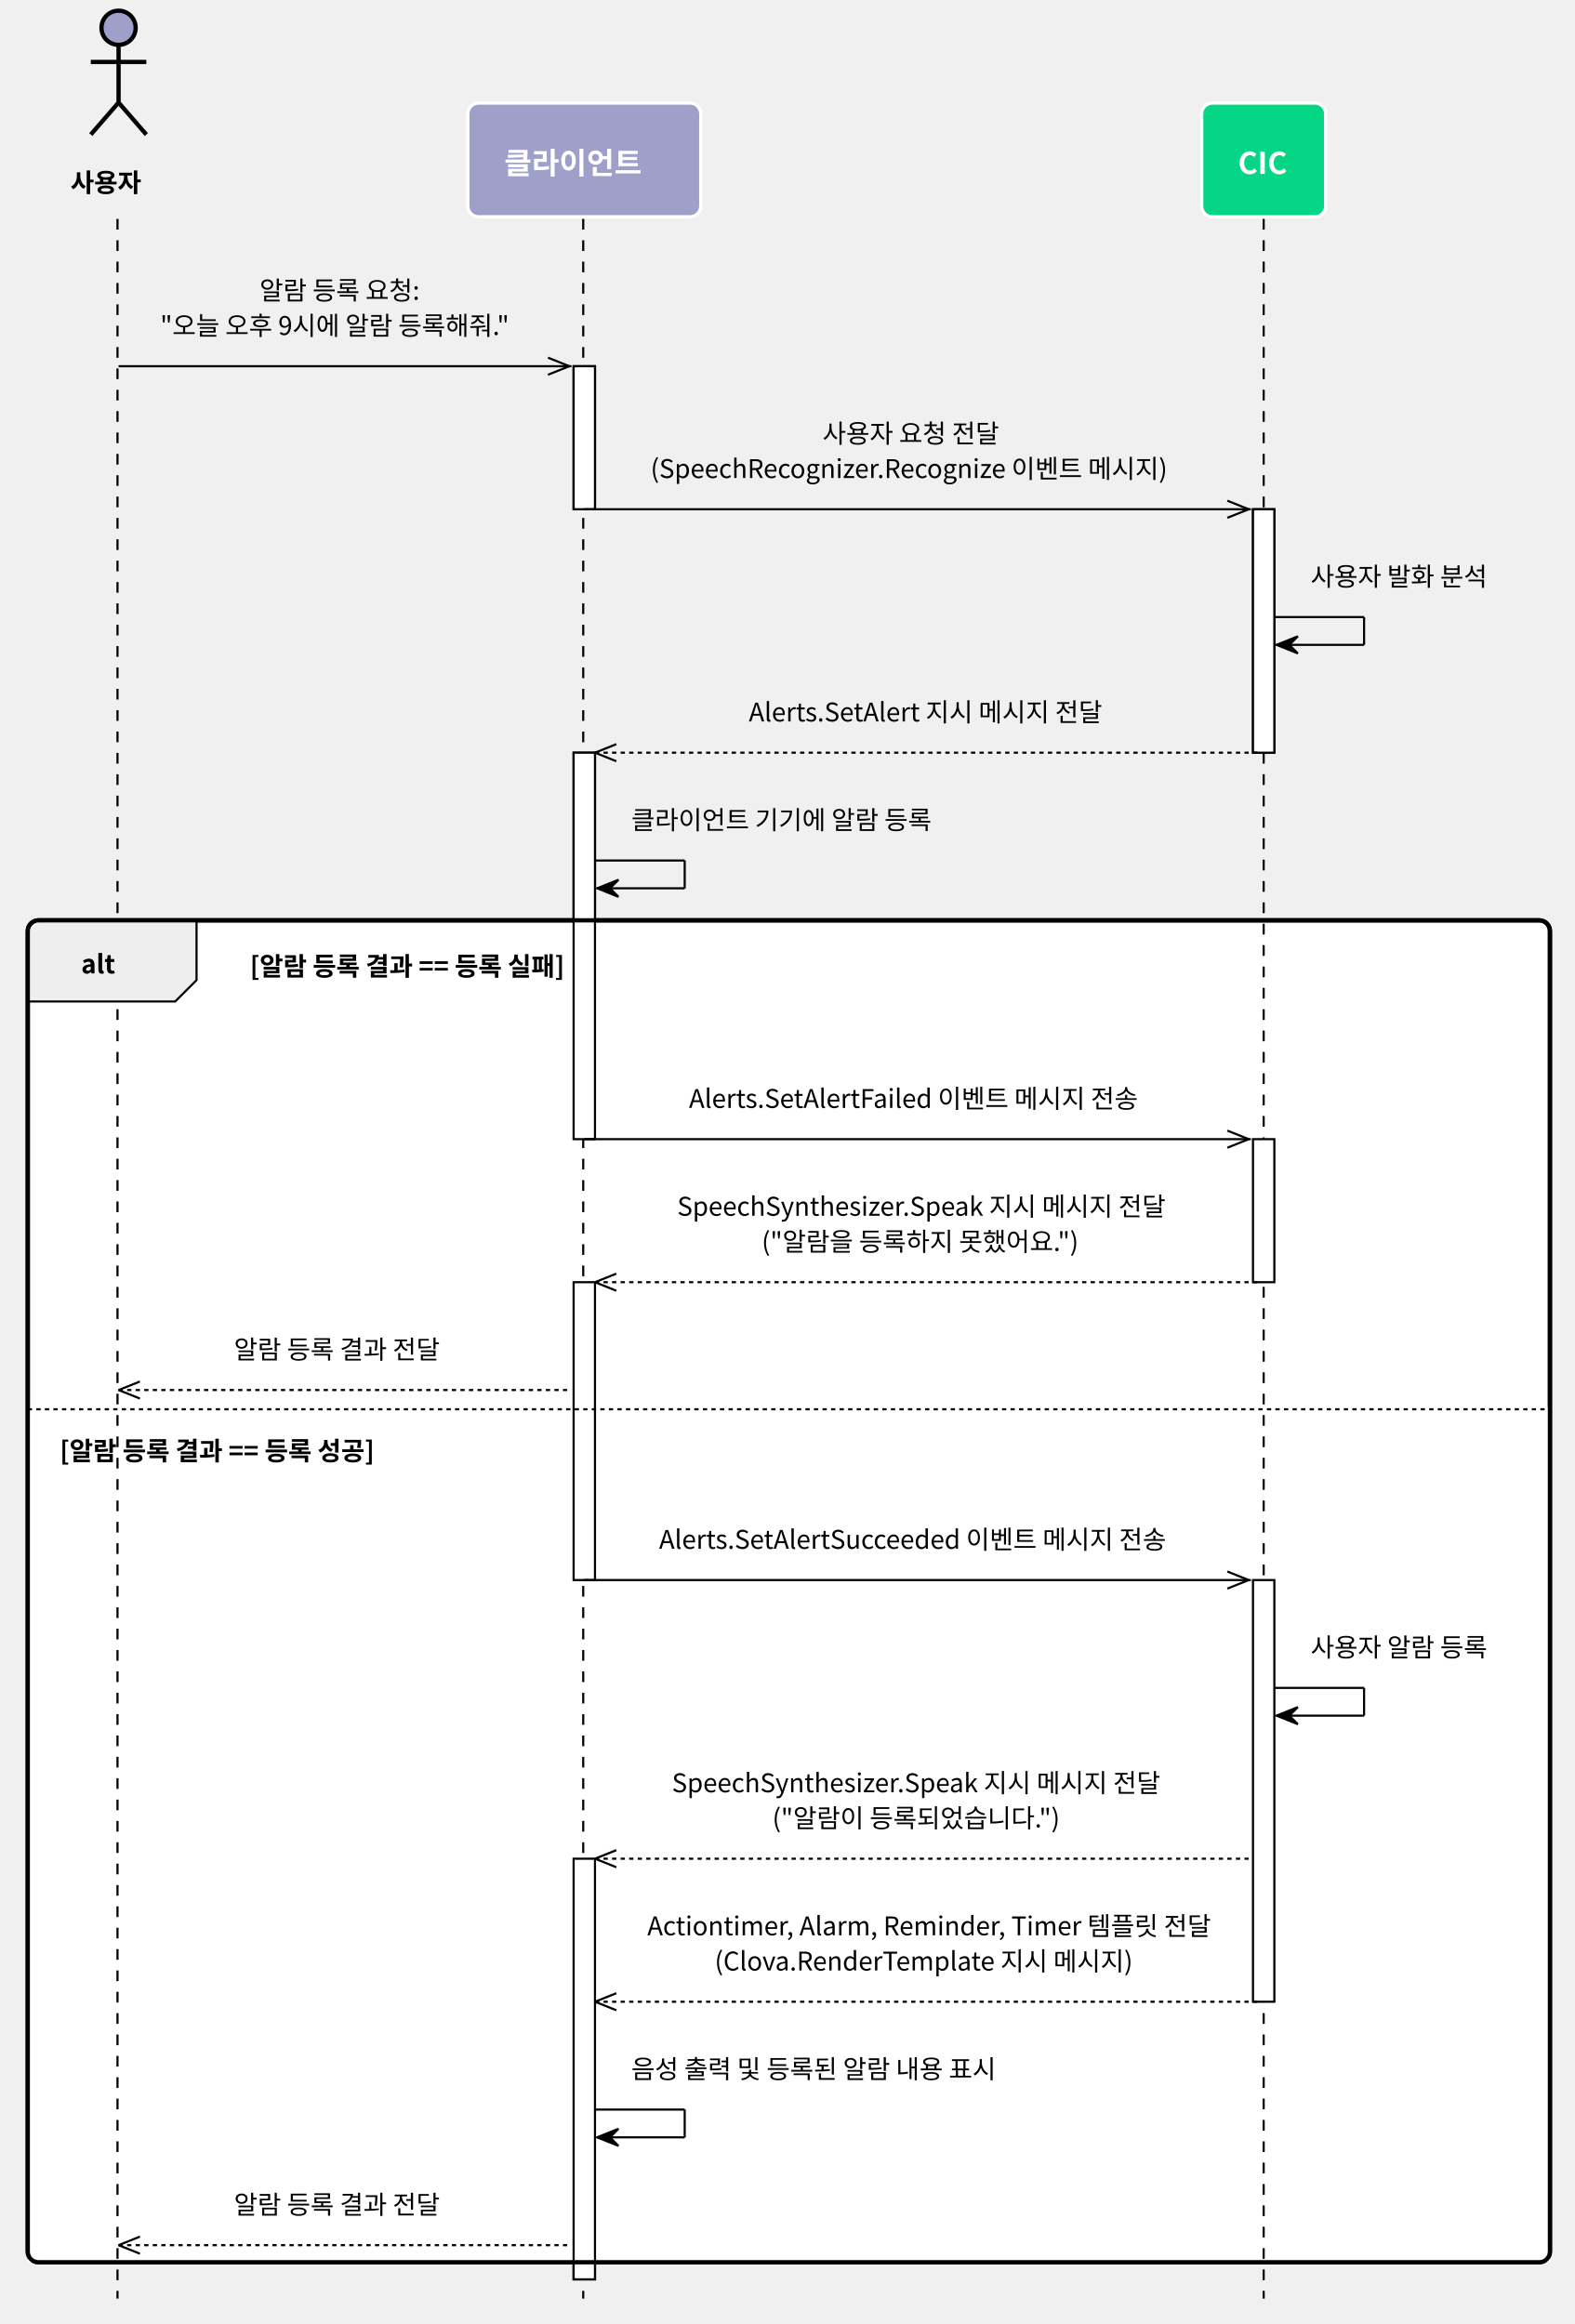
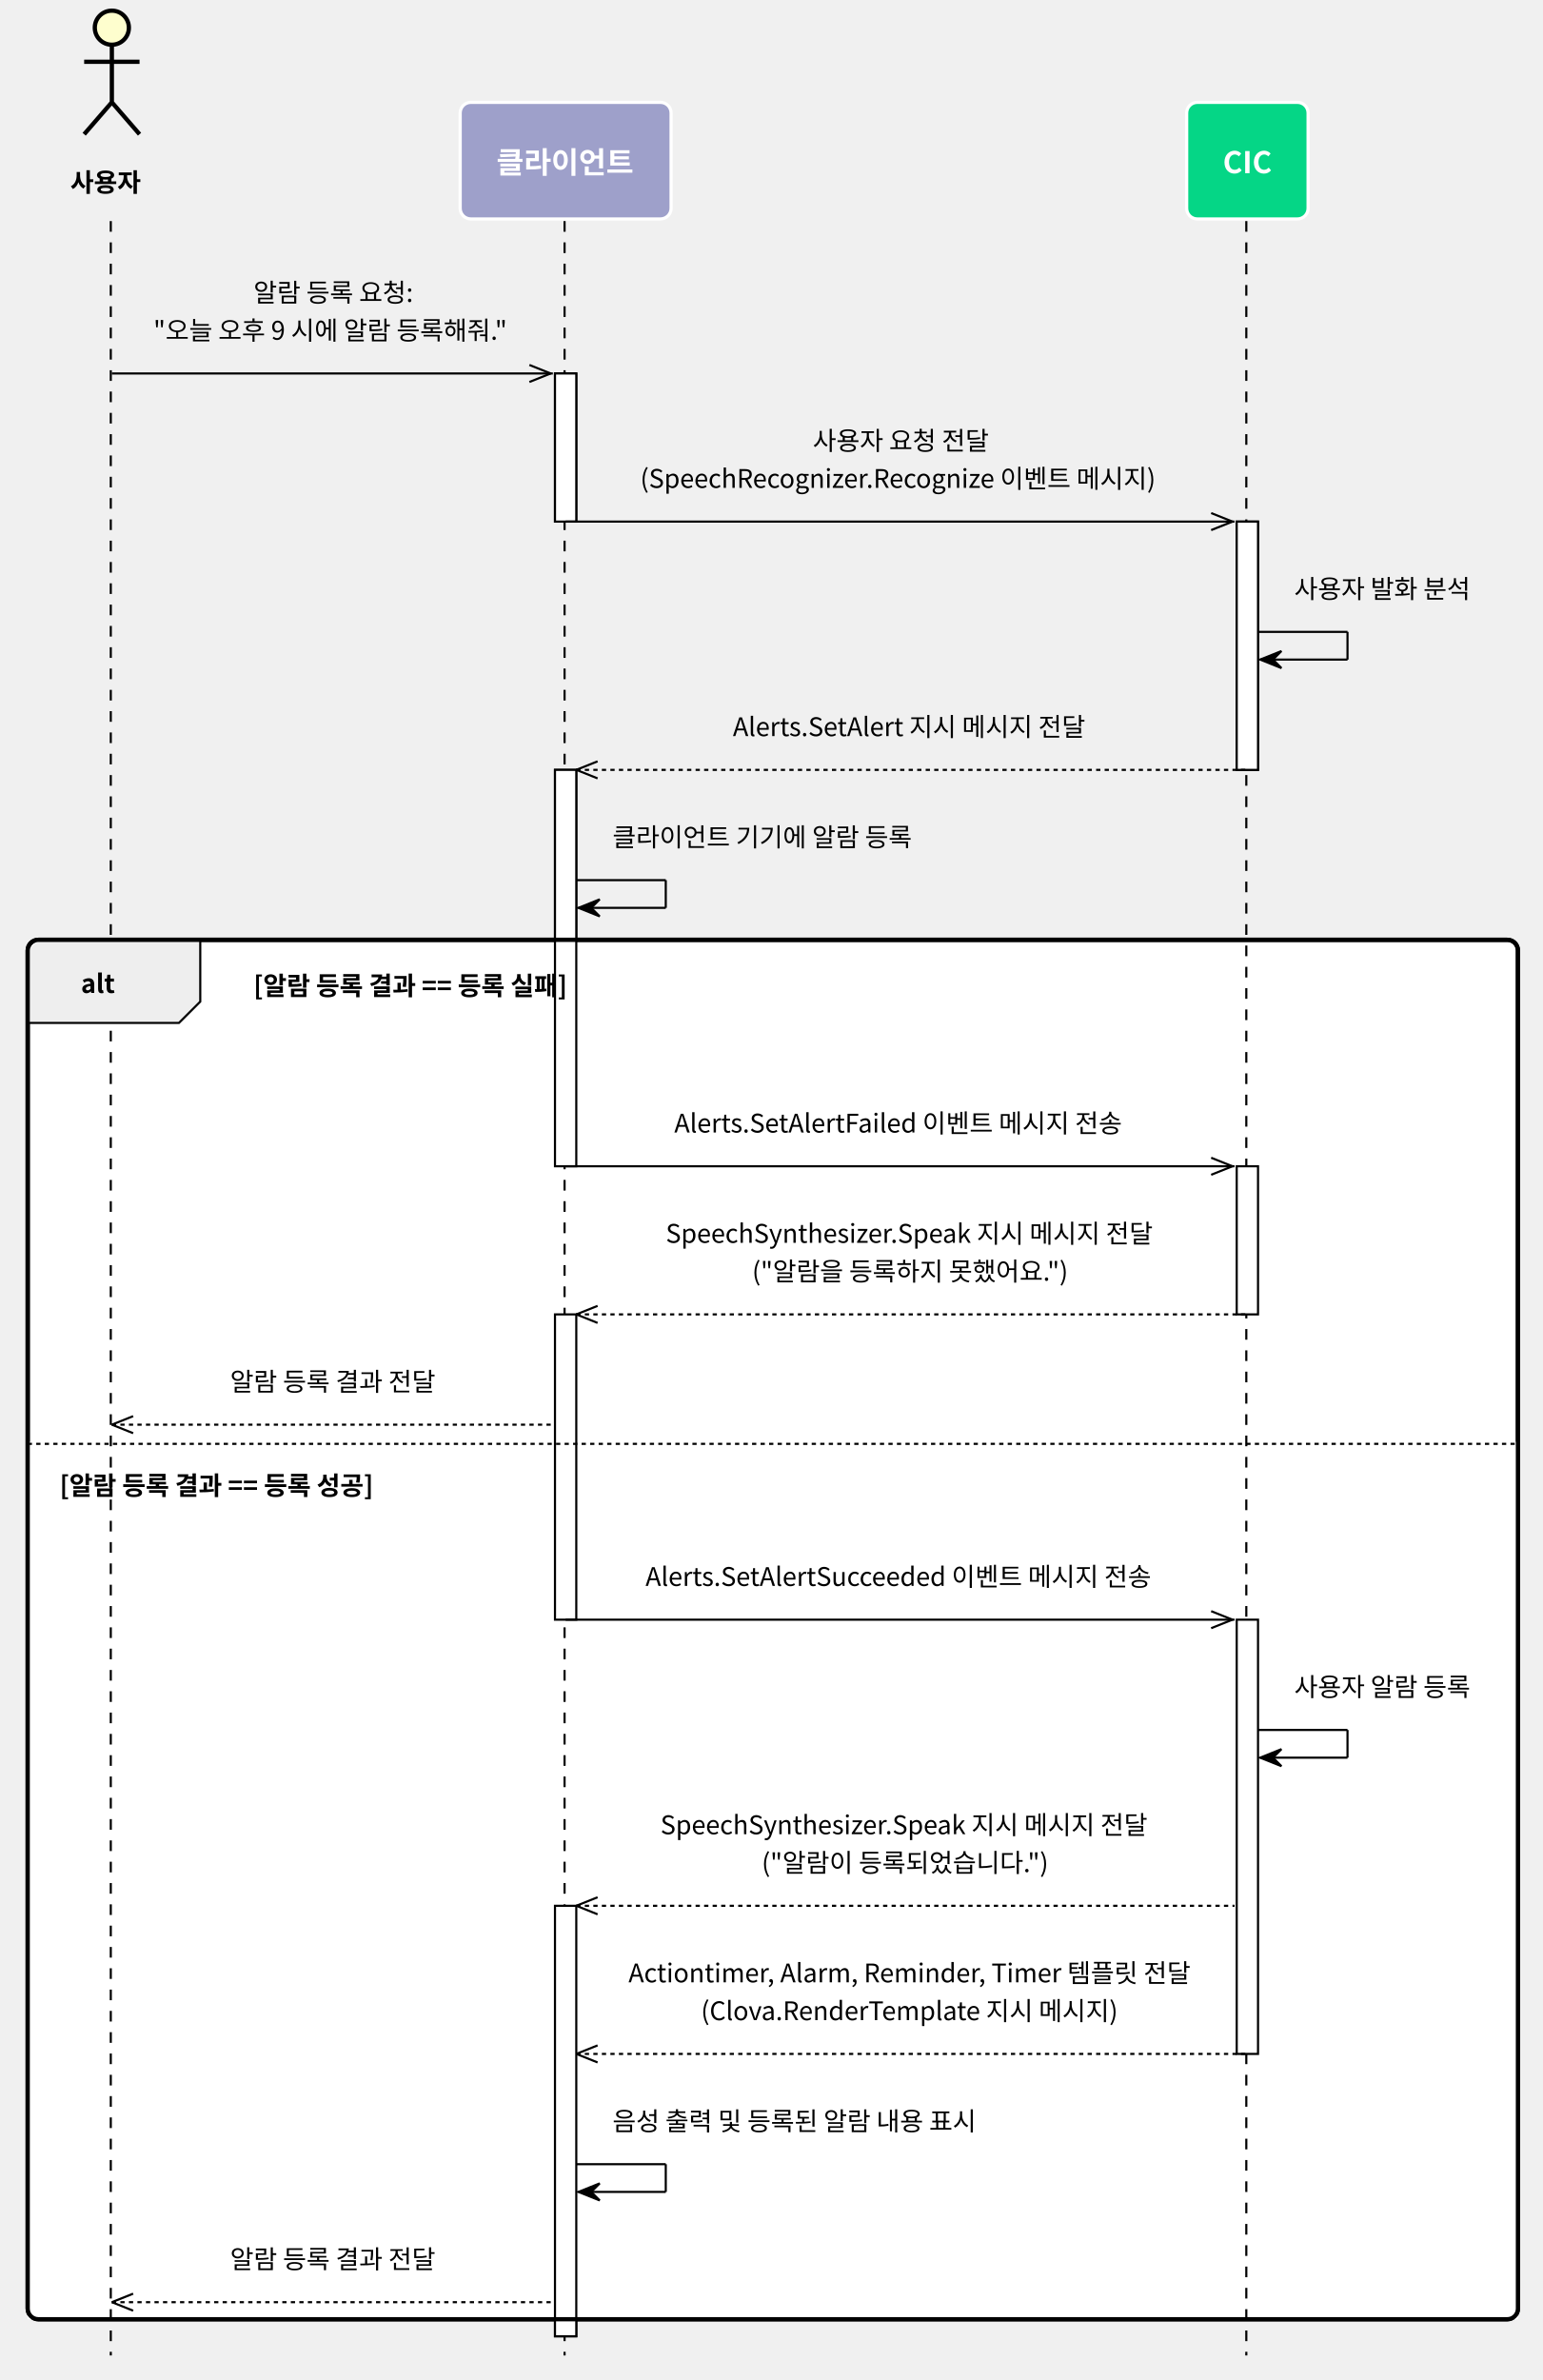
- <svg xmlns="http://www.w3.org/2000/svg" contentScriptType="application/ecmascript" contentStyleType="text/css" height="1088px" preserveAspectRatio="none" style="width:737px;height:1088px;" version="1.1" viewBox="0 0 737 1088" width="737px" zoomAndPan="magnify">
+ <svg xmlns="http://www.w3.org/2000/svg" contentScriptType="application/ecmascript" contentStyleType="text/css" height="1117px" preserveAspectRatio="none" style="width:724px;height:1117px;" version="1.1" viewBox="0 0 724 1117" width="724px" zoomAndPan="magnify">
  <defs />
  <g>
-     <rect fill="#FFFFFF" height="66.965" style="stroke: #000000; stroke-width: 1.0;" width="10" x="268.5" y="171.447" />
-     <rect fill="#FFFFFF" height="180.93" style="stroke: #000000; stroke-width: 1.0;" width="10" x="268.5" y="352.377" />
-     <rect fill="#FFFFFF" height="139.447" style="stroke: #000000; stroke-width: 1.0;" width="10" x="268.5" y="600.271" />
-     <rect fill="#FFFFFF" height="196.93" style="stroke: #000000; stroke-width: 1.0;" width="10" x="268.5" y="870.166" />
-     <rect fill="#FFFFFF" height="113.965" style="stroke: #000000; stroke-width: 1.0;" width="10" x="586.5" y="238.412" />
-     <rect fill="#FFFFFF" height="66.965" style="stroke: #000000; stroke-width: 1.0;" width="10" x="586.5" y="533.307" />
-     <rect fill="#FFFFFF" height="197.412" style="stroke: #000000; stroke-width: 1.0;" width="10" x="586.5" y="739.719" />
-     <rect fill="#FFFFFF" height="628.236" rx="5" ry="5" style="stroke: #000000; stroke-width: 2.0;" width="712.5" x="13" y="430.859" />
-     <rect fill="#FFFFFF" height="400.342" style="stroke: none; stroke-width: 1.0;" width="712.5" x="13" y="658.754" />
-     <line style="stroke: #000000; stroke-width: 1.0; stroke-dasharray: 5.0,5.0;" x1="55" x2="55" y1="102.482" y2="1076.096" />
-     <line style="stroke: #000000; stroke-width: 1.0; stroke-dasharray: 5.0,5.0;" x1="273" x2="273" y1="102.482" y2="1076.096" />
-     <line style="stroke: #000000; stroke-width: 1.0; stroke-dasharray: 5.0,5.0;" x1="591.5" x2="591.5" y1="102.482" y2="1076.096" />
-     <text fill="#000000" font-family="&quot;Noto Sans CJK KR&quot;, sans-serif" font-size="12" font-weight="bold" lengthAdjust="spacingAndGlyphs" textLength="39" x="33" y="89.846">사용자</text>
-     <ellipse cx="55.5" cy="13" fill="#9EA0CA" rx="8" ry="8" style="stroke: #000000; stroke-width: 2.0;" />
-     <path d="M55.5,21 L55.5,48 M42.5,29 L68.5,29 M55.5,48 L42.5,63 M55.5,48 L68.5,63 " fill="none" style="stroke: #000000; stroke-width: 2.0;" />
-     <rect fill="#9EA0CA" height="53.23" rx="5" ry="5" style="stroke: #FFFFFF; stroke-width: 1.5;" width="109" x="219" y="48.253" />
-     <text fill="#FFFFFF" font-family="&quot;Noto Sans CJK KR&quot;, sans-serif" font-size="14" font-weight="bold" lengthAdjust="spacingAndGlyphs" textLength="75" x="236" y="81.406">클라이언트</text>
-     <rect fill="#05D686" height="53.23" rx="5" ry="5" style="stroke: #FFFFFF; stroke-width: 1.5;" width="58" x="562.5" y="48.253" />
-     <text fill="#FFFFFF" font-family="&quot;Noto Sans CJK KR&quot;, sans-serif" font-size="14" font-weight="bold" lengthAdjust="spacingAndGlyphs" textLength="24" x="579.5" y="81.406">CIC</text>
-     <rect fill="#FFFFFF" height="66.965" style="stroke: #000000; stroke-width: 1.0;" width="10" x="268.5" y="171.447" />
-     <rect fill="#FFFFFF" height="180.93" style="stroke: #000000; stroke-width: 1.0;" width="10" x="268.5" y="352.377" />
-     <rect fill="#FFFFFF" height="139.447" style="stroke: #000000; stroke-width: 1.0;" width="10" x="268.5" y="600.271" />
-     <rect fill="#FFFFFF" height="196.93" style="stroke: #000000; stroke-width: 1.0;" width="10" x="268.5" y="870.166" />
-     <rect fill="#FFFFFF" height="113.965" style="stroke: #000000; stroke-width: 1.0;" width="10" x="586.5" y="238.412" />
-     <rect fill="#FFFFFF" height="66.965" style="stroke: #000000; stroke-width: 1.0;" width="10" x="586.5" y="533.307" />
-     <rect fill="#FFFFFF" height="197.412" style="stroke: #000000; stroke-width: 1.0;" width="10" x="586.5" y="739.719" />
-     <line style="stroke: #000000; stroke-width: 1.0;" x1="266.5" x2="256.5" y1="171.447" y2="167.447" />
-     <line style="stroke: #000000; stroke-width: 1.0;" x1="266.5" x2="256.5" y1="171.447" y2="175.447" />
-     <line style="stroke: #000000; stroke-width: 1.0;" x1="55.5" x2="267.5" y1="171.447" y2="171.447" />
-     <text fill="#000000" font-family="&quot;Noto Sans CJK KR&quot;, sans-serif" font-size="12" lengthAdjust="spacingAndGlyphs" textLength="81" x="121.5" y="140.328">알람 등록 요청:</text>
-     <text fill="#000000" font-family="&quot;Noto Sans CJK KR&quot;, sans-serif" font-size="12" lengthAdjust="spacingAndGlyphs" textLength="174" x="75" y="156.81">"오늘 오후 9시에 알람 등록해줘."</text>
-     <line style="stroke: #000000; stroke-width: 1.0;" x1="584.5" x2="574.5" y1="238.412" y2="234.412" />
-     <line style="stroke: #000000; stroke-width: 1.0;" x1="584.5" x2="574.5" y1="238.412" y2="242.412" />
-     <line style="stroke: #000000; stroke-width: 1.0;" x1="273.5" x2="585.5" y1="238.412" y2="238.412" />
-     <text fill="#000000" font-family="&quot;Noto Sans CJK KR&quot;, sans-serif" font-size="12" lengthAdjust="spacingAndGlyphs" textLength="90" x="385" y="207.293">사용자 요청 전달</text>
-     <text fill="#000000" font-family="&quot;Noto Sans CJK KR&quot;, sans-serif" font-size="12" lengthAdjust="spacingAndGlyphs" textLength="251" x="304.5" y="223.775">(SpeechRecognizer.Recognize 이벤트 메시지)</text>
-     <line style="stroke: #000000; stroke-width: 1.0;" x1="596.5" x2="638.5" y1="288.894" y2="288.894" />
-     <line style="stroke: #000000; stroke-width: 1.0;" x1="638.5" x2="638.5" y1="288.894" y2="301.894" />
-     <line style="stroke: #000000; stroke-width: 1.0;" x1="597.5" x2="638.5" y1="301.894" y2="301.894" />
-     <polygon fill="#000000" points="607.5,297.894,597.5,301.894,607.5,305.894,603.5,301.894" style="stroke: #000000; stroke-width: 1.0;" />
-     <text fill="#000000" font-family="&quot;Noto Sans CJK KR&quot;, sans-serif" font-size="12" lengthAdjust="spacingAndGlyphs" textLength="90" x="613.5" y="274.258">사용자 발화 분석</text>
-     <line style="stroke: #000000; stroke-width: 1.0;" x1="278.5" x2="288.5" y1="352.377" y2="348.377" />
-     <line style="stroke: #000000; stroke-width: 1.0;" x1="278.5" x2="288.5" y1="352.377" y2="356.377" />
-     <line style="stroke: #000000; stroke-width: 1.0; stroke-dasharray: 2.0,2.0;" x1="278.5" x2="590.5" y1="352.377" y2="352.377" />
-     <text fill="#000000" font-family="&quot;Noto Sans CJK KR&quot;, sans-serif" font-size="12" lengthAdjust="spacingAndGlyphs" textLength="169" x="350.5" y="337.74">Alerts.SetAlert 지시 메시지 전달</text>
-     <line style="stroke: #000000; stroke-width: 1.0;" x1="278.5" x2="320.5" y1="402.859" y2="402.859" />
-     <line style="stroke: #000000; stroke-width: 1.0;" x1="320.5" x2="320.5" y1="402.859" y2="415.859" />
-     <line style="stroke: #000000; stroke-width: 1.0;" x1="279.5" x2="320.5" y1="415.859" y2="415.859" />
-     <polygon fill="#000000" points="289.5,411.859,279.5,415.859,289.5,419.859,285.5,415.859" style="stroke: #000000; stroke-width: 1.0;" />
-     <text fill="#000000" font-family="&quot;Noto Sans CJK KR&quot;, sans-serif" font-size="12" lengthAdjust="spacingAndGlyphs" textLength="153" x="295.5" y="388.223">클라이언트 기기에 알람 등록</text>
-     <path d="M18,430.859 L92,430.859 L92,458.859 L82,468.859 L13,468.859 L13,435.859 " fill="#EEEEEE" style="stroke: #000000; stroke-width: 1.0;" />
-     <rect fill="none" height="628.236" rx="5" ry="5" style="stroke: #000000; stroke-width: 2.0;" width="712.5" x="13" y="430.859" />
-     <text fill="#000000" font-family="&quot;Noto Sans CJK KR&quot;, sans-serif" font-size="12" font-weight="bold" lengthAdjust="spacingAndGlyphs" textLength="14" x="38" y="455.705">alt</text>
-     <text fill="#000000" font-family="&quot;Noto Sans CJK KR&quot;, sans-serif" font-size="12" font-weight="bold" lengthAdjust="spacingAndGlyphs" textLength="167" x="117" y="456.705">[알람 등록 결과 == 등록 실패]</text>
-     <line style="stroke: #000000; stroke-width: 1.0;" x1="584.5" x2="574.5" y1="533.307" y2="529.307" />
-     <line style="stroke: #000000; stroke-width: 1.0;" x1="584.5" x2="574.5" y1="533.307" y2="537.307" />
-     <line style="stroke: #000000; stroke-width: 1.0;" x1="273.5" x2="585.5" y1="533.307" y2="533.307" />
-     <text fill="#000000" font-family="&quot;Noto Sans CJK KR&quot;, sans-serif" font-size="12" lengthAdjust="spacingAndGlyphs" textLength="215" x="322.5" y="518.67">Alerts.SetAlertFailed 이벤트 메시지 전송</text>
-     <line style="stroke: #000000; stroke-width: 1.0;" x1="278.5" x2="288.5" y1="600.271" y2="596.271" />
-     <line style="stroke: #000000; stroke-width: 1.0;" x1="278.5" x2="288.5" y1="600.271" y2="604.271" />
-     <line style="stroke: #000000; stroke-width: 1.0; stroke-dasharray: 2.0,2.0;" x1="278.5" x2="590.5" y1="600.271" y2="600.271" />
-     <text fill="#000000" font-family="&quot;Noto Sans CJK KR&quot;, sans-serif" font-size="12" lengthAdjust="spacingAndGlyphs" textLength="236" x="317" y="569.152">SpeechSynthesizer.Speak 지시 메시지 전달</text>
-     <text fill="#000000" font-family="&quot;Noto Sans CJK KR&quot;, sans-serif" font-size="12" lengthAdjust="spacingAndGlyphs" textLength="157" x="356.5" y="585.635">("알람을 등록하지 못했어요.")</text>
-     <line style="stroke: #000000; stroke-width: 1.0;" x1="55.5" x2="65.5" y1="650.754" y2="646.754" />
-     <line style="stroke: #000000; stroke-width: 1.0;" x1="55.5" x2="65.5" y1="650.754" y2="654.754" />
-     <line style="stroke: #000000; stroke-width: 1.0; stroke-dasharray: 2.0,2.0;" x1="55.5" x2="267.5" y1="650.754" y2="650.754" />
-     <text fill="#000000" font-family="&quot;Noto Sans CJK KR&quot;, sans-serif" font-size="12" lengthAdjust="spacingAndGlyphs" textLength="105" x="109.5" y="636.117">알람 등록 결과 전달</text>
-     <line style="stroke: #000000; stroke-width: 1.0; stroke-dasharray: 2.0,2.0;" x1="13" x2="725.5" y1="659.754" y2="659.754" />
-     <text fill="#000000" font-family="&quot;Noto Sans CJK KR&quot;, sans-serif" font-size="12" font-weight="bold" lengthAdjust="spacingAndGlyphs" textLength="167" x="28" y="683.6">[알람 등록 결과 == 등록 성공]</text>
-     <line style="stroke: #000000; stroke-width: 1.0;" x1="584.5" x2="574.5" y1="739.719" y2="735.719" />
-     <line style="stroke: #000000; stroke-width: 1.0;" x1="584.5" x2="574.5" y1="739.719" y2="743.719" />
-     <line style="stroke: #000000; stroke-width: 1.0;" x1="273.5" x2="585.5" y1="739.719" y2="739.719" />
-     <text fill="#000000" font-family="&quot;Noto Sans CJK KR&quot;, sans-serif" font-size="12" lengthAdjust="spacingAndGlyphs" textLength="243" x="308.5" y="725.082">Alerts.SetAlertSucceeded 이벤트 메시지 전송</text>
-     <line style="stroke: #000000; stroke-width: 1.0;" x1="596.5" x2="638.5" y1="790.201" y2="790.201" />
-     <line style="stroke: #000000; stroke-width: 1.0;" x1="638.5" x2="638.5" y1="790.201" y2="803.201" />
-     <line style="stroke: #000000; stroke-width: 1.0;" x1="597.5" x2="638.5" y1="803.201" y2="803.201" />
-     <polygon fill="#000000" points="607.5,799.201,597.5,803.201,607.5,807.201,603.5,803.201" style="stroke: #000000; stroke-width: 1.0;" />
-     <text fill="#000000" font-family="&quot;Noto Sans CJK KR&quot;, sans-serif" font-size="12" lengthAdjust="spacingAndGlyphs" textLength="90" x="613.5" y="775.564">사용자 알람 등록</text>
-     <line style="stroke: #000000; stroke-width: 1.0;" x1="278.5" x2="288.5" y1="870.166" y2="866.166" />
-     <line style="stroke: #000000; stroke-width: 1.0;" x1="278.5" x2="288.5" y1="870.166" y2="874.166" />
-     <line style="stroke: #000000; stroke-width: 1.0; stroke-dasharray: 2.0,2.0;" x1="278.5" x2="585.5" y1="870.166" y2="870.166" />
-     <text fill="#000000" font-family="&quot;Noto Sans CJK KR&quot;, sans-serif" font-size="12" lengthAdjust="spacingAndGlyphs" textLength="236" x="314.5" y="839.047">SpeechSynthesizer.Speak 지시 메시지 전달</text>
-     <text fill="#000000" font-family="&quot;Noto Sans CJK KR&quot;, sans-serif" font-size="12" lengthAdjust="spacingAndGlyphs" textLength="142" x="361.5" y="855.529">("알람이 등록되었습니다.")</text>
-     <line style="stroke: #000000; stroke-width: 1.0;" x1="278.5" x2="288.5" y1="937.131" y2="933.131" />
-     <line style="stroke: #000000; stroke-width: 1.0;" x1="278.5" x2="288.5" y1="937.131" y2="941.131" />
-     <line style="stroke: #000000; stroke-width: 1.0; stroke-dasharray: 2.0,2.0;" x1="278.5" x2="590.5" y1="937.131" y2="937.131" />
-     <text fill="#000000" font-family="&quot;Noto Sans CJK KR&quot;, sans-serif" font-size="12" lengthAdjust="spacingAndGlyphs" textLength="264" x="303" y="906.012">Actiontimer, Alarm, Reminder, Timer 템플릿 전달</text>
-     <text fill="#000000" font-family="&quot;Noto Sans CJK KR&quot;, sans-serif" font-size="12" lengthAdjust="spacingAndGlyphs" textLength="201" x="334.5" y="922.494">(Clova.RenderTemplate 지시 메시지)</text>
-     <line style="stroke: #000000; stroke-width: 1.0;" x1="278.5" x2="320.5" y1="987.613" y2="987.613" />
-     <line style="stroke: #000000; stroke-width: 1.0;" x1="320.5" x2="320.5" y1="987.613" y2="1000.613" />
-     <line style="stroke: #000000; stroke-width: 1.0;" x1="279.5" x2="320.5" y1="1000.613" y2="1000.613" />
-     <polygon fill="#000000" points="289.5,996.613,279.5,1000.613,289.5,1004.613,285.5,1000.613" style="stroke: #000000; stroke-width: 1.0;" />
-     <text fill="#000000" font-family="&quot;Noto Sans CJK KR&quot;, sans-serif" font-size="12" lengthAdjust="spacingAndGlyphs" textLength="186" x="295.5" y="972.977">음성 출력 및 등록된 알람 내용 표시</text>
-     <line style="stroke: #000000; stroke-width: 1.0;" x1="55.5" x2="65.5" y1="1051.096" y2="1047.096" />
-     <line style="stroke: #000000; stroke-width: 1.0;" x1="55.5" x2="65.5" y1="1051.096" y2="1055.096" />
-     <line style="stroke: #000000; stroke-width: 1.0; stroke-dasharray: 2.0,2.0;" x1="55.5" x2="267.5" y1="1051.096" y2="1051.096" />
-     <text fill="#000000" font-family="&quot;Noto Sans CJK KR&quot;, sans-serif" font-size="12" lengthAdjust="spacingAndGlyphs" textLength="105" x="109.5" y="1036.459">알람 등록 결과 전달</text>
+     <rect fill="#FFFFFF" height="69.52" style="stroke: #000000; stroke-width: 1.0;" width="10" x="260.5" y="175.28" />
+     <rect fill="#FFFFFF" height="186.04" style="stroke: #000000; stroke-width: 1.0;" width="10" x="260.5" y="361.32" />
+     <rect fill="#FFFFFF" height="143.28" style="stroke: #000000; stroke-width: 1.0;" width="10" x="260.5" y="616.88" />
+     <rect fill="#FFFFFF" height="202.04" style="stroke: #000000; stroke-width: 1.0;" width="10" x="260.5" y="894.44" />
+     <rect fill="#FFFFFF" height="116.52" style="stroke: #000000; stroke-width: 1.0;" width="10" x="580.5" y="244.8" />
+     <rect fill="#FFFFFF" height="69.52" style="stroke: #000000; stroke-width: 1.0;" width="10" x="580.5" y="547.36" />
+     <rect fill="#FFFFFF" height="203.8" style="stroke: #000000; stroke-width: 1.0;" width="10" x="580.5" y="760.16" />
+     <rect fill="#FFFFFF" height="647.4" rx="5" ry="5" style="stroke: #000000; stroke-width: 2.0;" width="699.5" x="13" y="441.08" />
+     <rect fill="#FFFFFF" height="411.84" style="stroke: none; stroke-width: 1.0;" width="699.5" x="13" y="676.64" />
+     <line style="stroke: #000000; stroke-width: 1.0; stroke-dasharray: 5.0,5.0;" x1="52" x2="52" y1="103.76" y2="1105.48" />
+     <line style="stroke: #000000; stroke-width: 1.0; stroke-dasharray: 5.0,5.0;" x1="265" x2="265" y1="103.76" y2="1105.48" />
+     <line style="stroke: #000000; stroke-width: 1.0; stroke-dasharray: 5.0,5.0;" x1="585" x2="585" y1="103.76" y2="1105.48" />
+     <text fill="#000000" font-family="Noto Sans CJK KR" font-size="12" font-weight="bold" lengthAdjust="spacingAndGlyphs" textLength="33" x="33" y="89.92">사용자</text>
+     <ellipse cx="52.5" cy="13" fill="#FEFECE" rx="8" ry="8" style="stroke: #000000; stroke-width: 2.0;" />
+     <path d="M52.5,21 L52.5,48 M39.5,29 L65.5,29 M52.5,48 L39.5,63 M52.5,48 L65.5,63 " fill="none" style="stroke: #000000; stroke-width: 2.0;" />
+     <rect fill="#9EA0CA" height="54.72" rx="5" ry="5" style="stroke: #FFFFFF; stroke-width: 1.5;" width="99" x="216" y="48.04" />
+     <text fill="#FFFFFF" font-family="Noto Sans CJK KR" font-size="14" font-weight="bold" lengthAdjust="spacingAndGlyphs" textLength="65" x="233" y="81.28">클라이언트</text>
+     <rect fill="#05D686" height="54.72" rx="5" ry="5" style="stroke: #FFFFFF; stroke-width: 1.5;" width="57" x="557" y="48.04" />
+     <text fill="#FFFFFF" font-family="Noto Sans CJK KR" font-size="14" font-weight="bold" lengthAdjust="spacingAndGlyphs" textLength="23" x="574" y="81.28">CIC</text>
+     <rect fill="#FFFFFF" height="69.52" style="stroke: #000000; stroke-width: 1.0;" width="10" x="260.5" y="175.28" />
+     <rect fill="#FFFFFF" height="186.04" style="stroke: #000000; stroke-width: 1.0;" width="10" x="260.5" y="361.32" />
+     <rect fill="#FFFFFF" height="143.28" style="stroke: #000000; stroke-width: 1.0;" width="10" x="260.5" y="616.88" />
+     <rect fill="#FFFFFF" height="202.04" style="stroke: #000000; stroke-width: 1.0;" width="10" x="260.5" y="894.44" />
+     <rect fill="#FFFFFF" height="116.52" style="stroke: #000000; stroke-width: 1.0;" width="10" x="580.5" y="244.8" />
+     <rect fill="#FFFFFF" height="69.52" style="stroke: #000000; stroke-width: 1.0;" width="10" x="580.5" y="547.36" />
+     <rect fill="#FFFFFF" height="203.8" style="stroke: #000000; stroke-width: 1.0;" width="10" x="580.5" y="760.16" />
+     <line style="stroke: #000000; stroke-width: 1.0;" x1="258.5" x2="248.5" y1="175.28" y2="171.28" />
+     <line style="stroke: #000000; stroke-width: 1.0;" x1="258.5" x2="248.5" y1="175.28" y2="179.28" />
+     <line style="stroke: #000000; stroke-width: 1.0;" x1="52.5" x2="259.5" y1="175.28" y2="175.28" />
+     <text fill="#000000" font-family="Noto Sans CJK KR" font-size="12" lengthAdjust="spacingAndGlyphs" textLength="75" x="119" y="141.68">알람 등록 요청:</text>
+     <text fill="#000000" font-family="Noto Sans CJK KR" font-size="12" lengthAdjust="spacingAndGlyphs" textLength="169" x="72" y="159.44">"오늘 오후 9 시에 알람 등록해줘."</text>
+     <line style="stroke: #000000; stroke-width: 1.0;" x1="578.5" x2="568.5" y1="244.8" y2="240.8" />
+     <line style="stroke: #000000; stroke-width: 1.0;" x1="578.5" x2="568.5" y1="244.8" y2="248.8" />
+     <line style="stroke: #000000; stroke-width: 1.0;" x1="265.5" x2="579.5" y1="244.8" y2="244.8" />
+     <text fill="#000000" font-family="Noto Sans CJK KR" font-size="12" lengthAdjust="spacingAndGlyphs" textLength="83" x="381.5" y="211.2">사용자 요청 전달</text>
+     <text fill="#000000" font-family="Noto Sans CJK KR" font-size="12" lengthAdjust="spacingAndGlyphs" textLength="245" x="300.5" y="228.96">(SpeechRecognizer.Recognize 이벤트 메시지)</text>
+     <line style="stroke: #000000; stroke-width: 1.0;" x1="590.5" x2="632.5" y1="296.56" y2="296.56" />
+     <line style="stroke: #000000; stroke-width: 1.0;" x1="632.5" x2="632.5" y1="296.56" y2="309.56" />
+     <line style="stroke: #000000; stroke-width: 1.0;" x1="591.5" x2="632.5" y1="309.56" y2="309.56" />
+     <polygon fill="#000000" points="601.5,305.56,591.5,309.56,601.5,313.56,597.5,309.56" style="stroke: #000000; stroke-width: 1.0;" />
+     <text fill="#000000" font-family="Noto Sans CJK KR" font-size="12" lengthAdjust="spacingAndGlyphs" textLength="83" x="607.5" y="280.72">사용자 발화 분석</text>
+     <line style="stroke: #000000; stroke-width: 1.0;" x1="270.5" x2="280.5" y1="361.32" y2="357.32" />
+     <line style="stroke: #000000; stroke-width: 1.0;" x1="270.5" x2="280.5" y1="361.32" y2="365.32" />
+     <line style="stroke: #000000; stroke-width: 1.0; stroke-dasharray: 2.0,2.0;" x1="270.5" x2="584.5" y1="361.32" y2="361.32" />
+     <text fill="#000000" font-family="Noto Sans CJK KR" font-size="12" lengthAdjust="spacingAndGlyphs" textLength="168" x="344" y="345.48">Alerts.SetAlert 지시 메시지 전달</text>
+     <line style="stroke: #000000; stroke-width: 1.0;" x1="270.5" x2="312.5" y1="413.08" y2="413.08" />
+     <line style="stroke: #000000; stroke-width: 1.0;" x1="312.5" x2="312.5" y1="413.08" y2="426.08" />
+     <line style="stroke: #000000; stroke-width: 1.0;" x1="271.5" x2="312.5" y1="426.08" y2="426.08" />
+     <polygon fill="#000000" points="281.5,422.08,271.5,426.08,281.5,430.08,277.5,426.08" style="stroke: #000000; stroke-width: 1.0;" />
+     <text fill="#000000" font-family="Noto Sans CJK KR" font-size="12" lengthAdjust="spacingAndGlyphs" textLength="141" x="287.5" y="397.24">클라이언트 기기에 알람 등록</text>
+     <path d="M18,441.08 L94,441.08 L94,470.08 L84,480.08 L13,480.08 L13,446.08 " fill="#EEEEEE" style="stroke: #000000; stroke-width: 1.0;" />
+     <rect fill="none" height="647.4" rx="5" ry="5" style="stroke: #000000; stroke-width: 2.0;" width="699.5" x="13" y="441.08" />
+     <text fill="#000000" font-family="Noto Sans CJK KR" font-size="12" font-weight="bold" lengthAdjust="spacingAndGlyphs" textLength="16" x="38" y="466">alt</text>
+     <text fill="#000000" font-family="Noto Sans CJK KR" font-size="12" font-weight="bold" lengthAdjust="spacingAndGlyphs" textLength="149" x="119" y="467">[알람 등록 결과 == 등록 실패]</text>
+     <line style="stroke: #000000; stroke-width: 1.0;" x1="578.5" x2="568.5" y1="547.36" y2="543.36" />
+     <line style="stroke: #000000; stroke-width: 1.0;" x1="578.5" x2="568.5" y1="547.36" y2="551.36" />
+     <line style="stroke: #000000; stroke-width: 1.0;" x1="265.5" x2="579.5" y1="547.36" y2="547.36" />
+     <text fill="#000000" font-family="Noto Sans CJK KR" font-size="12" lengthAdjust="spacingAndGlyphs" textLength="213" x="316.5" y="531.52">Alerts.SetAlertFailed 이벤트 메시지 전송</text>
+     <line style="stroke: #000000; stroke-width: 1.0;" x1="270.5" x2="280.5" y1="616.88" y2="612.88" />
+     <line style="stroke: #000000; stroke-width: 1.0;" x1="270.5" x2="280.5" y1="616.88" y2="620.88" />
+     <line style="stroke: #000000; stroke-width: 1.0; stroke-dasharray: 2.0,2.0;" x1="270.5" x2="584.5" y1="616.88" y2="616.88" />
+     <text fill="#000000" font-family="Noto Sans CJK KR" font-size="12" lengthAdjust="spacingAndGlyphs" textLength="231" x="312.5" y="583.28">SpeechSynthesizer.Speak 지시 메시지 전달</text>
+     <text fill="#000000" font-family="Noto Sans CJK KR" font-size="12" lengthAdjust="spacingAndGlyphs" textLength="150" x="353" y="601.04">("알람을 등록하지 못했어요.")</text>
+     <line style="stroke: #000000; stroke-width: 1.0;" x1="52.5" x2="62.5" y1="668.64" y2="664.64" />
+     <line style="stroke: #000000; stroke-width: 1.0;" x1="52.5" x2="62.5" y1="668.64" y2="672.64" />
+     <line style="stroke: #000000; stroke-width: 1.0; stroke-dasharray: 2.0,2.0;" x1="52.5" x2="259.5" y1="668.64" y2="668.64" />
+     <text fill="#000000" font-family="Noto Sans CJK KR" font-size="12" lengthAdjust="spacingAndGlyphs" textLength="97" x="108" y="652.8">알람 등록 결과 전달</text>
+     <line style="stroke: #000000; stroke-width: 1.0; stroke-dasharray: 2.0,2.0;" x1="13" x2="712.5" y1="677.64" y2="677.64" />
+     <text fill="#000000" font-family="Noto Sans CJK KR" font-size="12" font-weight="bold" lengthAdjust="spacingAndGlyphs" textLength="149" x="28" y="701.56">[알람 등록 결과 == 등록 성공]</text>
+     <line style="stroke: #000000; stroke-width: 1.0;" x1="578.5" x2="568.5" y1="760.16" y2="756.16" />
+     <line style="stroke: #000000; stroke-width: 1.0;" x1="578.5" x2="568.5" y1="760.16" y2="764.16" />
+     <line style="stroke: #000000; stroke-width: 1.0;" x1="265.5" x2="579.5" y1="760.16" y2="760.16" />
+     <text fill="#000000" font-family="Noto Sans CJK KR" font-size="12" lengthAdjust="spacingAndGlyphs" textLength="240" x="303" y="744.32">Alerts.SetAlertSucceeded 이벤트 메시지 전송</text>
+     <line style="stroke: #000000; stroke-width: 1.0;" x1="590.5" x2="632.5" y1="811.92" y2="811.92" />
+     <line style="stroke: #000000; stroke-width: 1.0;" x1="632.5" x2="632.5" y1="811.92" y2="824.92" />
+     <line style="stroke: #000000; stroke-width: 1.0;" x1="591.5" x2="632.5" y1="824.92" y2="824.92" />
+     <polygon fill="#000000" points="601.5,820.92,591.5,824.92,601.5,828.92,597.5,824.92" style="stroke: #000000; stroke-width: 1.0;" />
+     <text fill="#000000" font-family="Noto Sans CJK KR" font-size="12" lengthAdjust="spacingAndGlyphs" textLength="83" x="607.5" y="796.08">사용자 알람 등록</text>
+     <line style="stroke: #000000; stroke-width: 1.0;" x1="270.5" x2="280.5" y1="894.44" y2="890.44" />
+     <line style="stroke: #000000; stroke-width: 1.0;" x1="270.5" x2="280.5" y1="894.44" y2="898.44" />
+     <line style="stroke: #000000; stroke-width: 1.0; stroke-dasharray: 2.0,2.0;" x1="270.5" x2="579.5" y1="894.44" y2="894.44" />
+     <text fill="#000000" font-family="Noto Sans CJK KR" font-size="12" lengthAdjust="spacingAndGlyphs" textLength="231" x="310" y="860.84">SpeechSynthesizer.Speak 지시 메시지 전달</text>
+     <text fill="#000000" font-family="Noto Sans CJK KR" font-size="12" lengthAdjust="spacingAndGlyphs" textLength="136" x="357.5" y="878.6">("알람이 등록되었습니다.")</text>
+     <line style="stroke: #000000; stroke-width: 1.0;" x1="270.5" x2="280.5" y1="963.96" y2="959.96" />
+     <line style="stroke: #000000; stroke-width: 1.0;" x1="270.5" x2="280.5" y1="963.96" y2="967.96" />
+     <line style="stroke: #000000; stroke-width: 1.0; stroke-dasharray: 2.0,2.0;" x1="270.5" x2="584.5" y1="963.96" y2="963.96" />
+     <text fill="#000000" font-family="Noto Sans CJK KR" font-size="12" lengthAdjust="spacingAndGlyphs" textLength="266" x="295" y="930.36">Actiontimer, Alarm, Reminder, Timer 템플릿 전달</text>
+     <text fill="#000000" font-family="Noto Sans CJK KR" font-size="12" lengthAdjust="spacingAndGlyphs" textLength="198" x="329" y="948.12">(Clova.RenderTemplate 지시 메시지)</text>
+     <line style="stroke: #000000; stroke-width: 1.0;" x1="270.5" x2="312.5" y1="1015.72" y2="1015.72" />
+     <line style="stroke: #000000; stroke-width: 1.0;" x1="312.5" x2="312.5" y1="1015.72" y2="1028.72" />
+     <line style="stroke: #000000; stroke-width: 1.0;" x1="271.5" x2="312.5" y1="1028.72" y2="1028.72" />
+     <polygon fill="#000000" points="281.5,1024.72,271.5,1028.72,281.5,1032.72,277.5,1028.72" style="stroke: #000000; stroke-width: 1.0;" />
+     <text fill="#000000" font-family="Noto Sans CJK KR" font-size="12" lengthAdjust="spacingAndGlyphs" textLength="172" x="287.5" y="999.88">음성 출력 및 등록된 알람 내용 표시</text>
+     <line style="stroke: #000000; stroke-width: 1.0;" x1="52.5" x2="62.5" y1="1080.48" y2="1076.48" />
+     <line style="stroke: #000000; stroke-width: 1.0;" x1="52.5" x2="62.5" y1="1080.48" y2="1084.48" />
+     <line style="stroke: #000000; stroke-width: 1.0; stroke-dasharray: 2.0,2.0;" x1="52.5" x2="259.5" y1="1080.48" y2="1080.48" />
+     <text fill="#000000" font-family="Noto Sans CJK KR" font-size="12" lengthAdjust="spacingAndGlyphs" textLength="97" x="108" y="1064.64">알람 등록 결과 전달</text>
  </g>
</svg>
